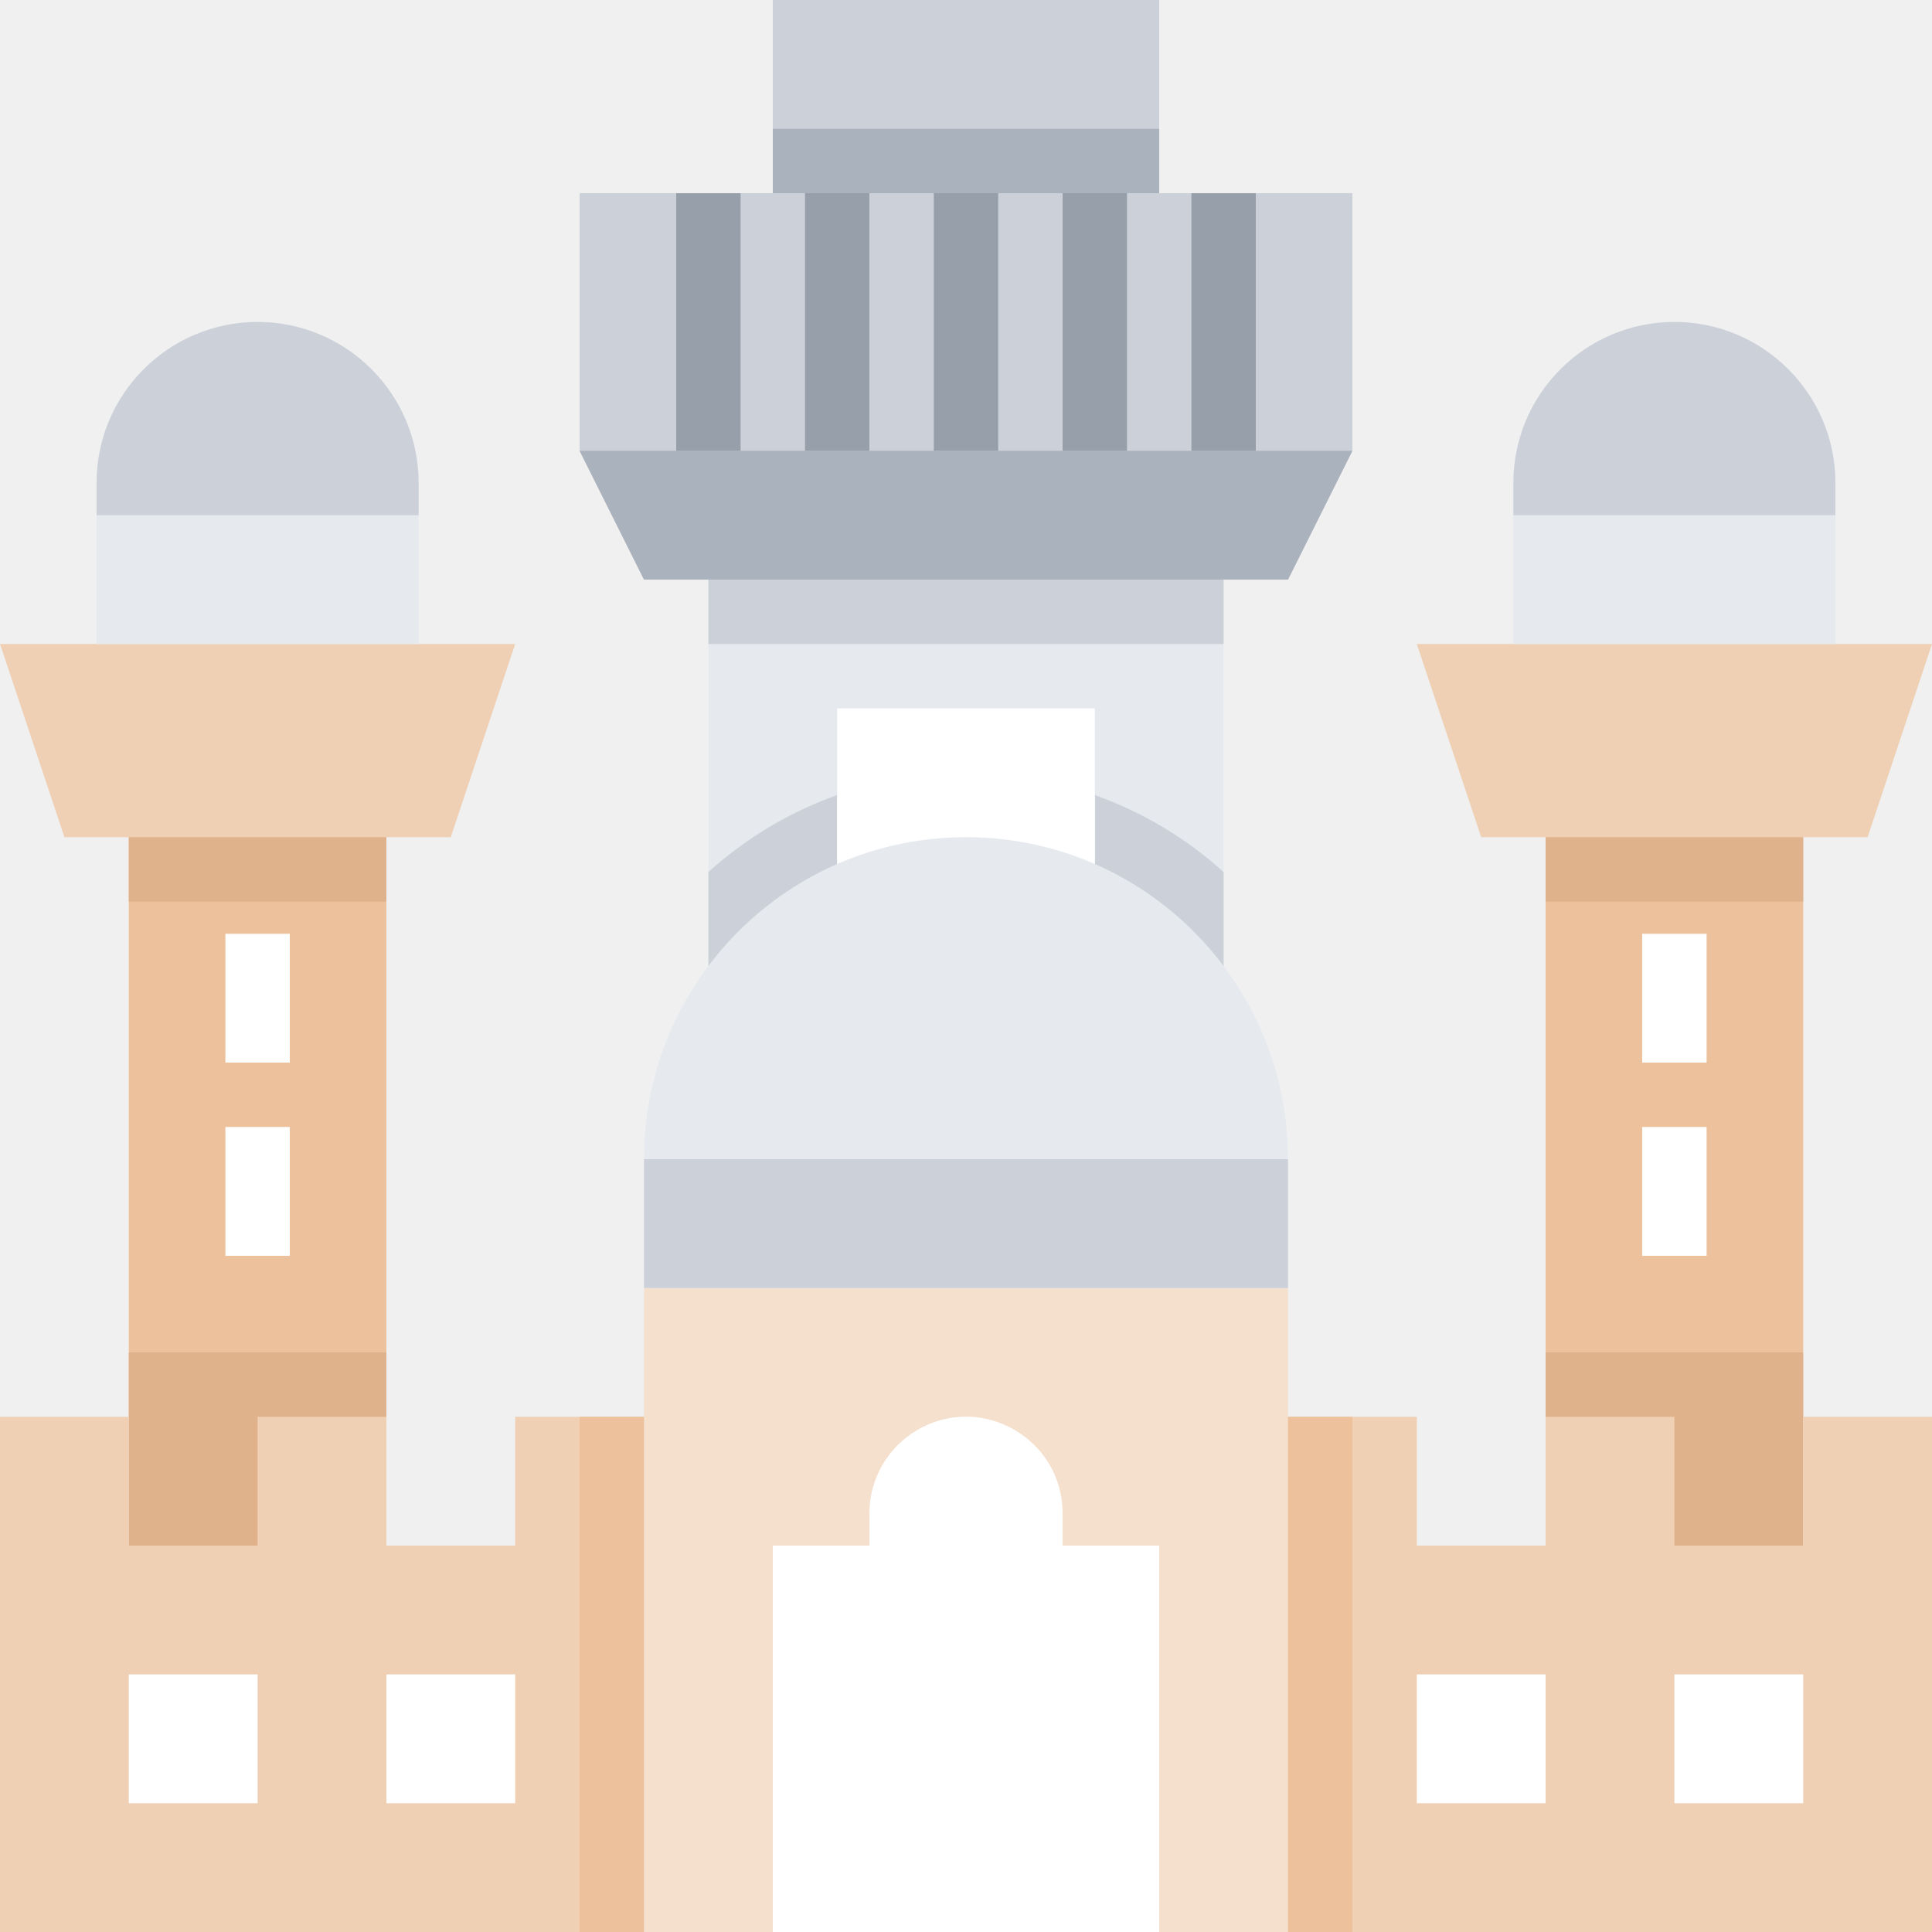
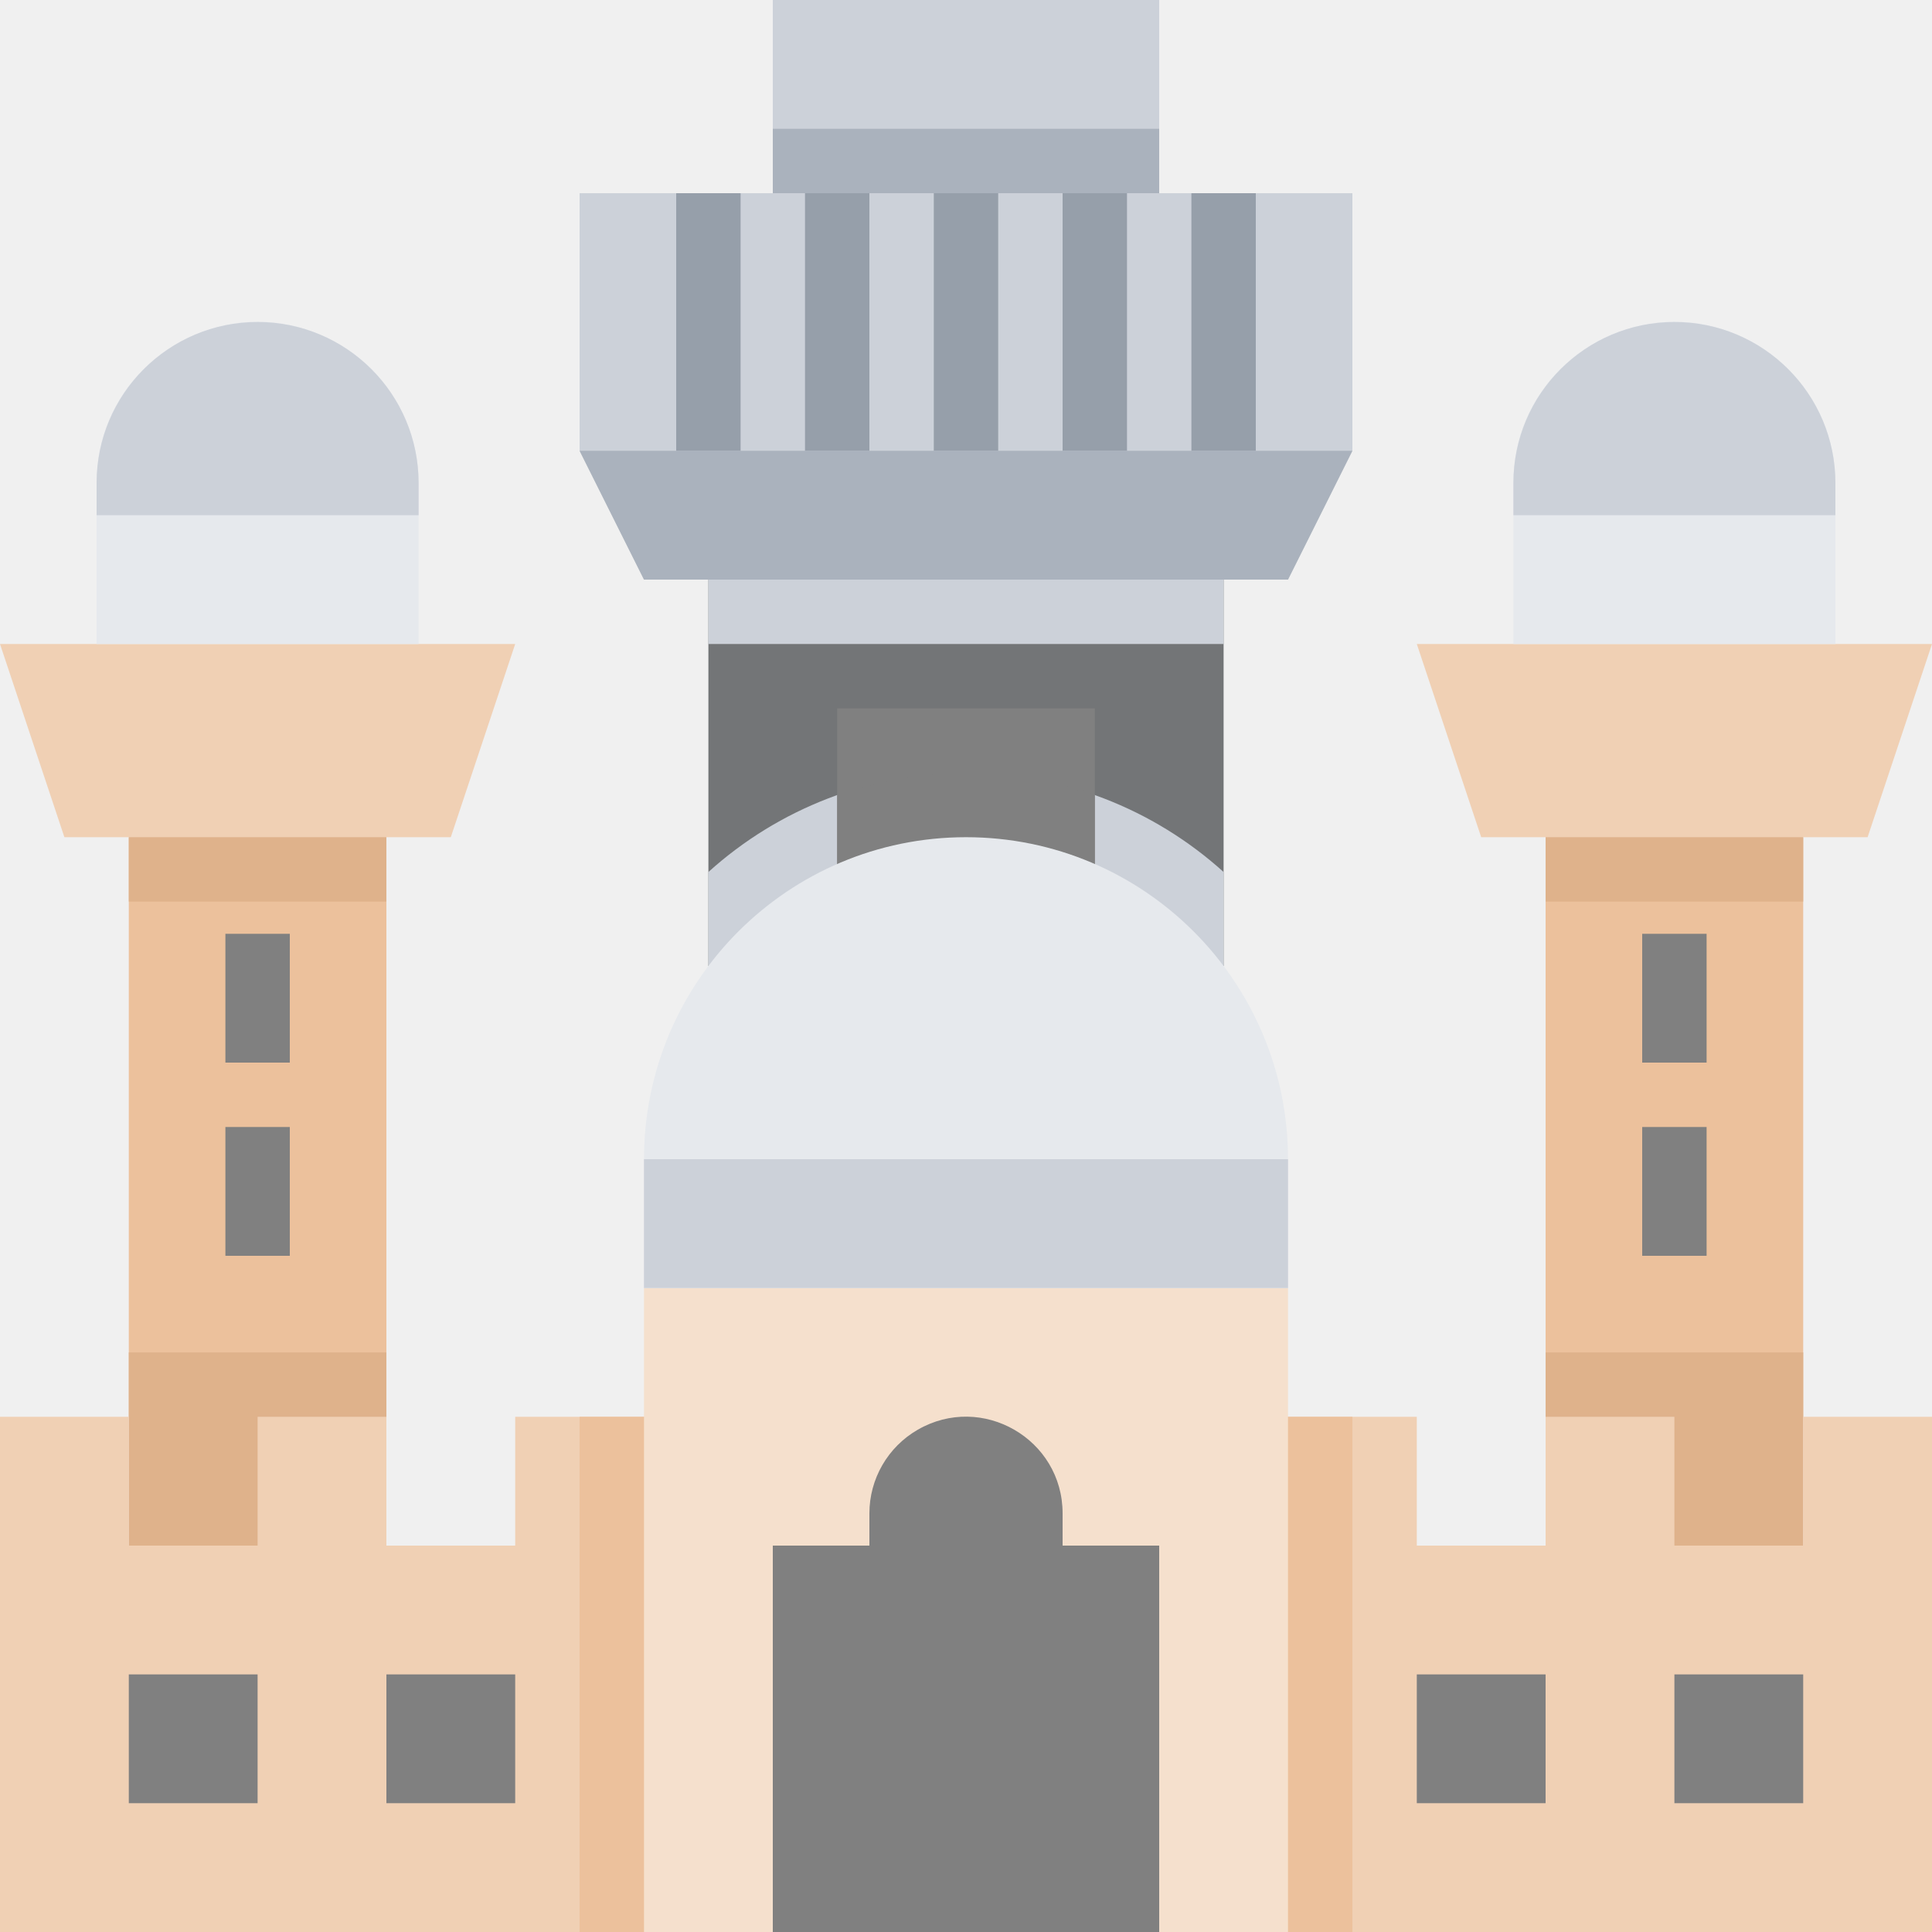
<svg xmlns="http://www.w3.org/2000/svg" viewBox="0 0 60 60">
  <path fill="#ecc19c" d="M4 26h8v22H4V26Zm44 0h8v22h-8V26Z" />
  <path fill="#dfb28b" d="M54 42h-6v6h8v-6h-2Zm-42 0H4v6h8v-6Z" />
  <path fill="#f0d0b4" d="M40 44h4v4h4v-4h4v4h4v-4h4v16H0V44h4v4h4v-4h4v4h4v-4h24Z" />
  <path fill="#ecc19c" d="M18 60h24V44H18v16Z" />
  <path fill="#f5e0cd" d="M20 40h20v20H20V40Z" />
-   <path fill="#fff" d="M36 60V48h-3v-1c0-2.309-2.5-3.753-4.5-2.598A2.998 2.998 0 0 0 27 47v1h-3v12h12Zm8-8h4v4h-4v-4Zm8 0h4v4h-4v-4Z" data-player="true" />
-   <path fill="#e6e9ed" d="M22 18h16v12H22V18Z" />
+   <path fill="#808080" d="M36 60V48h-3v-1c0-2.309-2.5-3.753-4.5-2.598A2.998 2.998 0 0 0 27 47v1h-3v12h12Zm8-8h4v4h-4v-4Zm8 0h4v4h-4v-4Z" data-player="true" />
+   <path fill="#737577" d="M22 18h16v12H22V18Z" />
  <path fill="#ccd1d9" d="M38 27.081A11.936 11.936 0 0 0 30 24a11.936 11.936 0 0 0-8 3.081V30h16v-2.919Z" />
-   <path fill="#fff" d="M26 22h8v5h-8v-5Z" data-player="true" />
-   <path fill="#fff" d="M30 24a11.83 11.83 0 0 0-4 .703V27h8v-2.297A11.839 11.839 0 0 0 30 24Z" data-player="true" />
-   <path fill="#fff" d="M12 52h4v4h-4v-4ZM4 52h4v4H4v-4Z" data-player="true" />
+   <path fill="#808080" d="M26 22h8v5h-8v-5Z" data-player="true" />
+   <path fill="#808080" d="M30 24a11.83 11.83 0 0 0-4 .703V27h8v-2.297A11.839 11.839 0 0 0 30 24Z" data-player="true" />
+   <path fill="#808080" d="M12 52h4v4h-4v-4ZM4 52h4v4H4v-4Z" data-player="true" />
  <path fill="#e6e9ed" d="M20 40v-4c0-5.523 4.477-10 10-10s10 4.477 10 10v4H20Z" />
  <path fill="#ccd1d9" d="M20 18h20l2-4V6H18v8l2 4Zm4-18h12v6H24V0Z" />
  <path fill="#aab2bd" d="M24 4h12v2H24V4Zm-4 14h20l2-4H18l2 4Z" />
  <path fill="#969faa" d="M21 6h2v8h-2V6Zm4 0h2v8h-2V6Zm8 0h2v8h-2V6Zm4 0h2v8h-2V6Zm-8 0h2v8h-2V6Z" />
  <path fill="#ccd1d9" d="M20 36h20v4H20v-4Z" />
  <path fill="#f0d0b4" d="M14 26H2l-2-6h16l-2 6Z" />
  <path fill="#e6e9ed" d="M3 20v-5c0-3.849 4.166-6.255 7.5-4.33A5 5 0 0 1 13 15v5H3Z" />
-   <path fill="#fff" d="M7 29h2v4H7v-4Zm0 6h2v4H7v-4Z" data-player="true" />
+   <path fill="#808080" d="M7 29h2v4H7v-4Zm0 6h2v4H7v-4Z" data-player="true" />
  <path fill="#ccd1d9" d="M8 10a5 5 0 0 0-5 5v1h10v-1a5 5 0 0 0-5-5Z" />
  <path fill="#f0d0b4" d="M58 26H46l-2-6h16l-2 6Z" />
  <path fill="#e6e9ed" d="M47 20v-5c0-3.849 4.166-6.255 7.5-4.33A5 5 0 0 1 57 15v5H47Z" />
  <path fill="#ccd1d9" d="M52 10a5 5 0 0 0-5 5v1h10v-1a5 5 0 0 0-5-5Z" />
-   <path fill="#fff" d="M51 29h2v4h-2v-4Zm0 6h2v4h-2v-4Z" data-player="true" />
+   <path fill="#808080" d="M51 29h2v4h-2v-4Zm0 6h2v4h-2v-4Z" data-player="true" />
  <path fill="#dfb28b" d="M4 26h8v2H4v-2Zm44 0h8v2h-8v-2Z" />
  <path fill="#ccd1d9" d="M22 18h16v2H22v-2Z" />
</svg>
